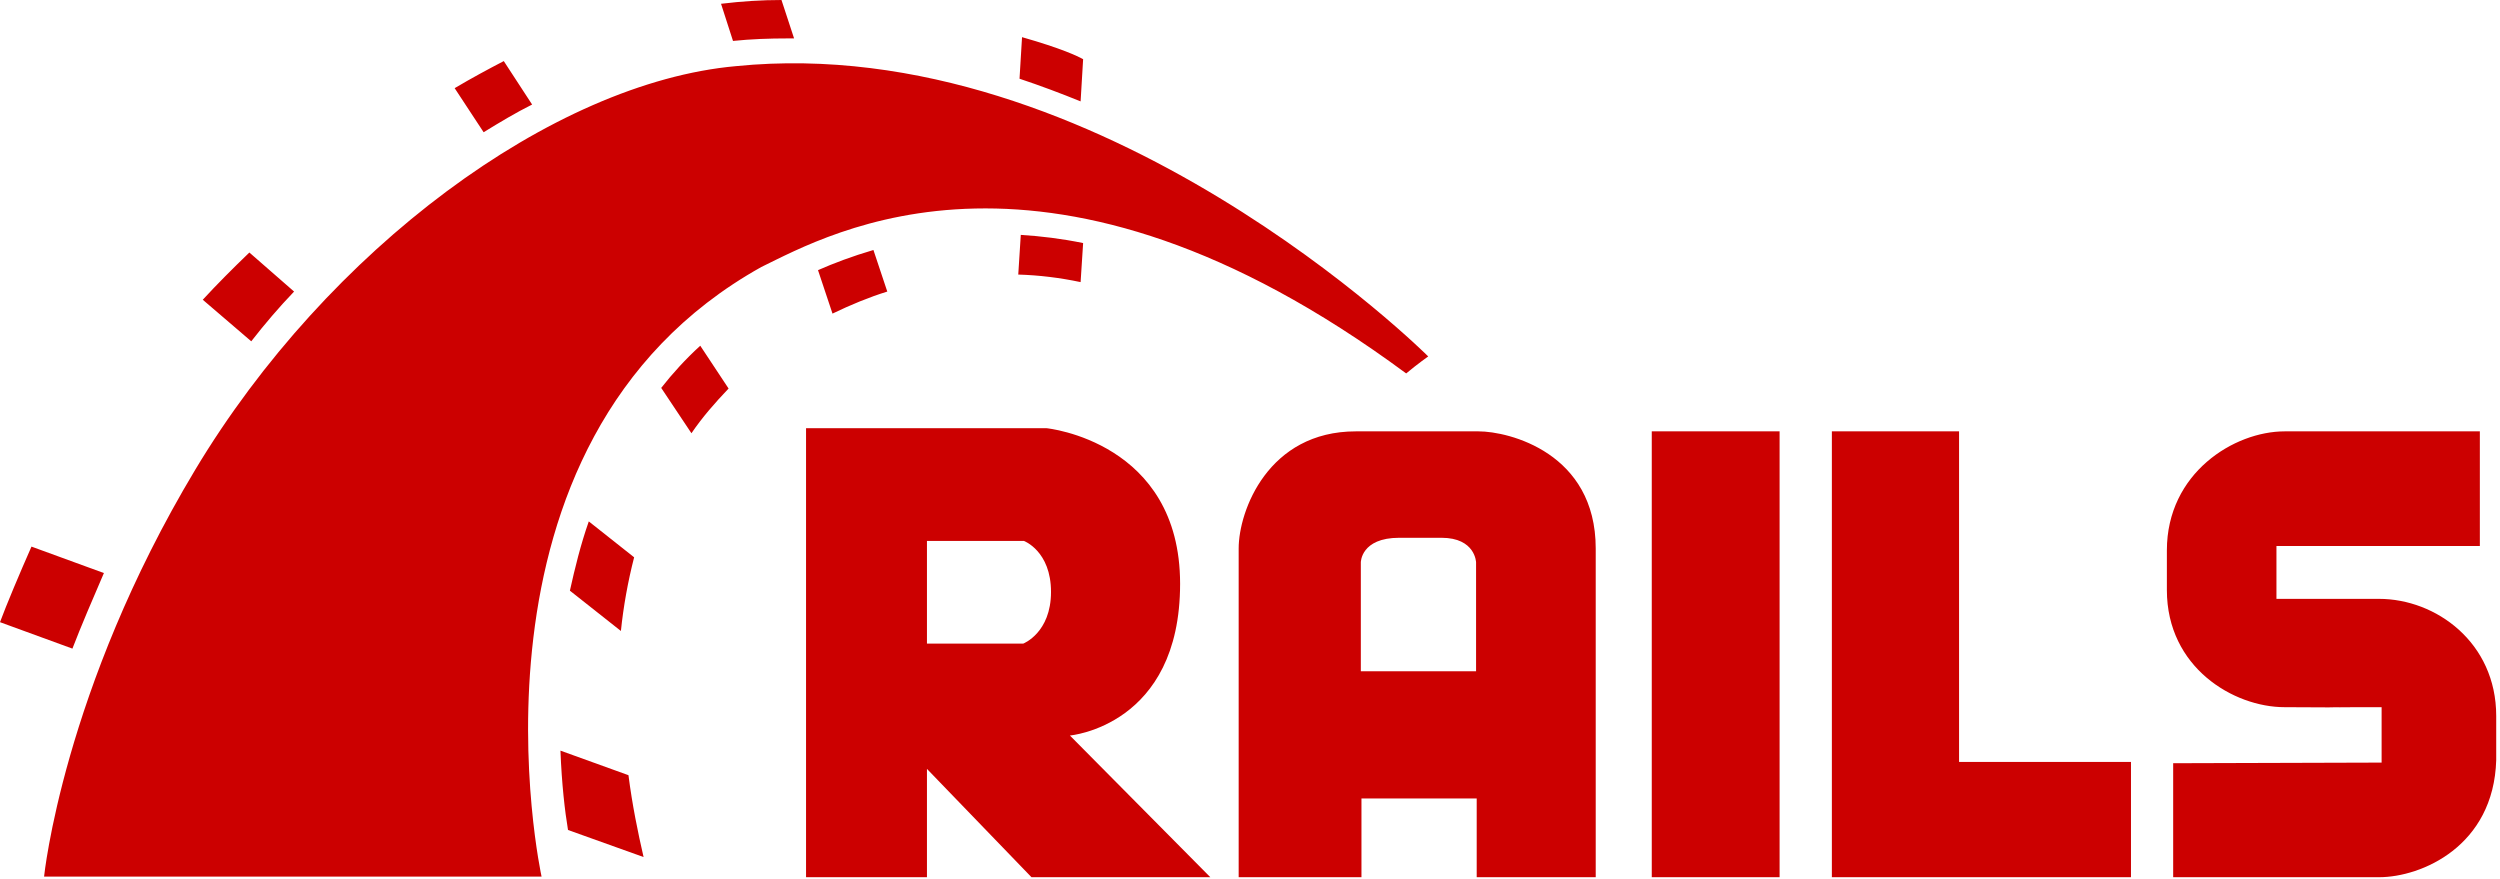
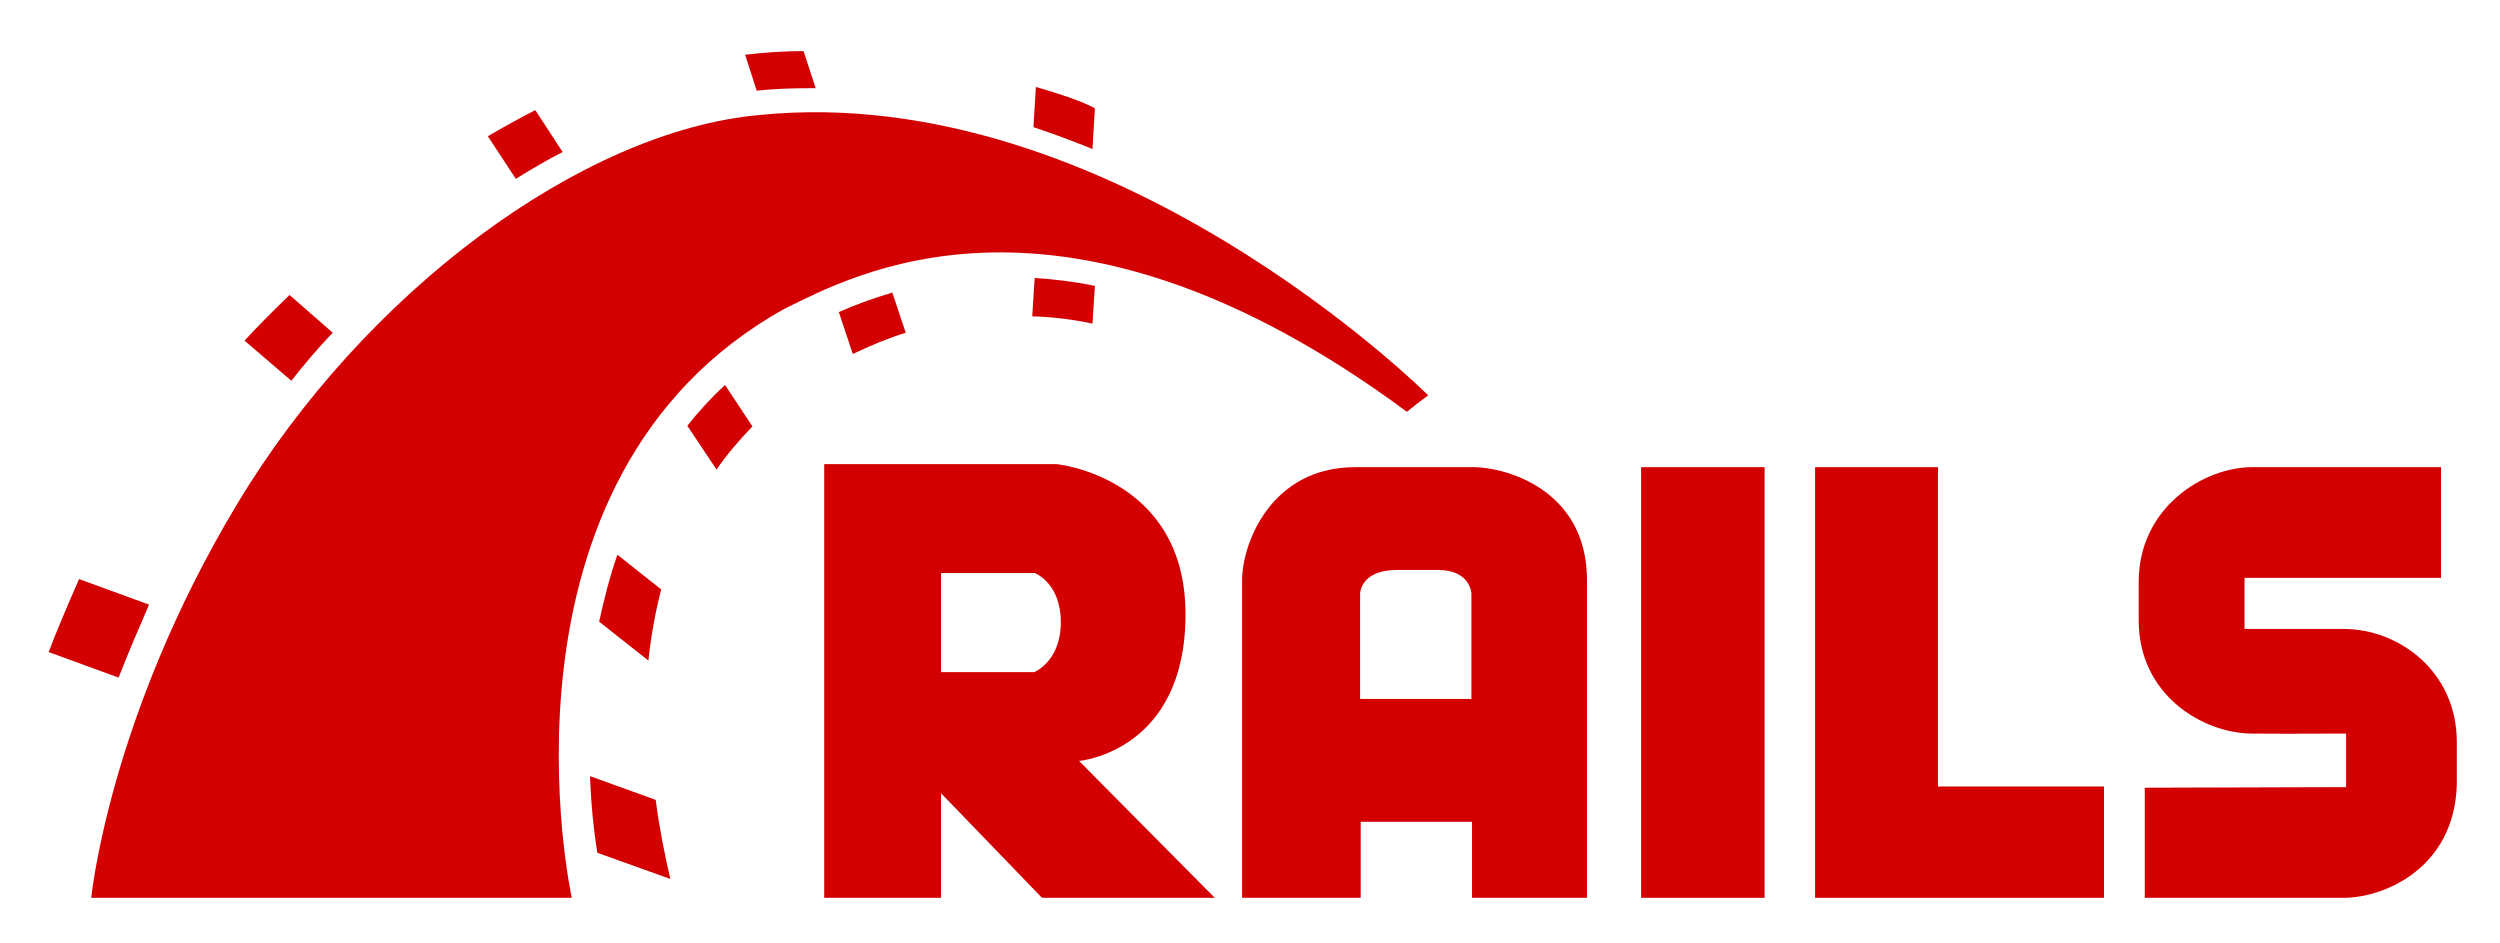
- <svg xmlns="http://www.w3.org/2000/svg" width="512px" height="180px" viewBox="0 0 512 180" version="1.1" preserveAspectRatio="xMidYMid">
-   <g fill="#CC0000">
-     <path d="M219.115,150.634 C219.115,150.634 241.685,148.699 241.685,119.553 C241.685,90.406 214.344,87.698 214.344,87.698 L165.078,87.698 L165.078,179.651 L189.84,179.651 L189.84,157.469 L211.248,179.651 L247.875,179.651 L219.115,150.634 Z M209.572,131.805 L189.84,131.805 L189.84,110.783 L209.701,110.783 C209.701,110.783 215.246,112.846 215.246,121.229 C215.246,129.612 209.572,131.805 209.572,131.805 Z M302.815,88.343 L277.666,88.343 C259.74,88.343 253.679,104.592 253.679,112.33 L253.679,179.651 L278.827,179.651 L278.827,163.53 L302.428,163.53 L302.428,179.651 L326.803,179.651 L326.803,112.33 C326.803,92.727 309.006,88.343 302.815,88.343 Z M302.428,137.479 L278.698,137.479 L278.698,115.168 C278.698,115.168 278.698,110.138 286.565,110.138 L295.206,110.138 C302.17,110.138 302.299,115.168 302.299,115.168 L302.299,137.479 L302.428,137.479 Z M338.281,88.343 L364.461,88.343 L364.461,179.651 L338.281,179.651 L338.281,88.343 Z M401.217,156.05 L401.217,88.343 L375.166,88.343 L375.166,156.05 L375.166,179.651 L401.217,179.651 L436.425,179.651 L436.425,156.05 L401.217,156.05 Z M445.066,156.308 L445.066,179.651 L487.238,179.651 C495.879,179.651 510.71,173.332 511.226,155.663 L511.226,146.636 C511.226,131.547 498.845,122.648 487.238,122.648 L466.217,122.648 L466.217,111.815 L507.873,111.815 L507.873,88.343 L467.893,88.343 C457.576,88.343 443.776,96.854 443.776,112.717 L443.776,120.842 C443.776,136.705 457.447,144.83 467.893,144.83 C496.911,144.959 460.929,144.83 487.754,144.83 L487.754,156.179 L445.066,156.308 Z" />
-     <path d="M9.028,179.522 L110.912,179.522 C110.912,179.522 91.438,90.664 155.921,54.682 C169.979,47.847 214.73,22.311 287.984,76.478 C290.305,74.543 292.498,72.995 292.498,72.995 C292.498,72.995 225.435,6.061 150.763,13.542 C113.233,16.895 67.063,51.071 39.98,96.21 C12.897,141.348 9.028,179.522 9.028,179.522 Z M221.308,20.764 L221.824,12.123 C220.663,11.478 217.439,9.93 209.314,7.609 L208.798,16.121 C213.054,17.54 217.181,19.087 221.308,20.764 Z M209.056,48.105 L208.54,56.23 C212.796,56.359 217.052,56.875 221.308,57.777 L221.824,49.781 C217.439,48.879 213.183,48.363 209.056,48.105 Z M161.338,7.867 L162.628,7.867 L160.048,-7.10542736e-15 C156.05,-7.10542736e-15 151.923,0.258 147.668,0.774 L150.118,8.383 C153.858,7.996 157.598,7.867 161.338,7.867 Z M167.528,55.327 L170.495,64.226 C174.235,62.42 177.975,60.873 181.715,59.712 L178.878,51.2 C174.493,52.49 170.753,53.908 167.528,55.327 Z M108.977,21.409 L103.174,12.51 C99.95,14.186 96.596,15.992 93.114,18.055 L99.047,27.083 C102.4,25.02 105.624,23.085 108.977,21.409 Z M135.416,79.444 L141.606,88.729 C143.798,85.505 146.378,82.539 149.215,79.573 L143.412,70.803 C140.445,73.511 137.737,76.478 135.416,79.444 Z M116.715,120.971 L127.162,129.225 C127.678,124.195 128.58,119.166 129.87,114.136 L120.584,106.785 C118.908,111.557 117.747,116.328 116.715,120.971 Z M60.228,59.712 L51.071,51.716 C47.718,54.94 44.494,58.164 41.527,61.388 L51.458,69.9 C54.166,66.418 57.132,62.936 60.228,59.712 Z M21.28,117.36 L6.448,111.944 C3.998,117.489 1.29,123.938 0,127.42 L14.831,132.836 C16.508,128.451 19.216,122.132 21.28,117.36 Z M114.781,153.729 C115.039,160.564 115.684,166.11 116.328,169.979 L131.805,175.524 C130.644,170.495 129.483,164.82 128.709,158.759 L114.781,153.729 Z" />
+ <svg xmlns="http://www.w3.org/2000/svg" fill="#d30001" viewBox="0 0 411 155">
+   <g>
+     <path d="M242.3 76.8h-19.5c-13.9 0-18.6 12.6-18.6 18.6v52.2h19.5v-12.5H242v12.5h18.9V95.4c0-15.2-13.8-18.6-18.6-18.6Zm-.4 38.1h-18.3V97.6s0-3.9 6.1-3.9h6.7c5.4 0 5.5 3.9 5.5 3.9v17.3Z" />
+     <path d="M194.9 101c0-22.6-21.2-24.7-21.2-24.7h-38.2v71.3h19.2v-17.2l16.6 17.2h28.4l-22.3-22.5s17.5-1.5 17.5-24.1Zm-24.9 9.5h-15.3V94.2h15.4s4.3 1.6 4.3 8.1-4.4 8.2-4.4 8.2Z" />
+     <path d="M379.374 120.643c.333.002.446.002 0 0Z" />
+     <path d="M385.3 103.4H369V95h32.3V76.8h-31c-8 0-18.7 6.6-18.7 18.9v6.3c0 12.3 10.6 18.6 18.7 18.6 5.868.026 8.304.039 9.074.043-1.298-.008-5.906-.043 6.326-.043v8.8l-33.1.1v18.1h32.7c6.7 0 18.2-4.9 18.6-18.6v-7c0-11.7-9.6-18.6-18.6-18.6Z" />
+     <path d="M269.8 76.8h20.3v70.8h-20.3z" />
+     <path d="M318.6 76.8h-20.2v70.8h47.5v-18.3h-27.3V76.8z" />
+   </g>
+   <g>
+     <path d="M180 17.8c-.9-.5-3.4-1.7-9.7-3.5l-.4 6.6c3.3 1.1 6.5 2.3 9.7 3.6l.4-6.7Z" />
+     <path d="M124.9 18.9c-29.2 2.6-65 29.1-86 64.1S15 147.6 15 147.6h79s-15.1-68.9 34.9-96.8c10.9-5.3 45.6-25.1 102.4 16.9 1.8-1.5 3.5-2.7 3.5-2.7s-52-51.9-109.9-46.1Z" />
+     <path d="m54.7 54.7-7.1-6.2c-2.6 2.5-5.1 5-7.4 7.5l7.7 6.6c2.1-2.7 4.4-5.4 6.8-7.9Z" />
+     <path d="M92.5 25 88 18.1c-2.5 1.3-5.1 2.7-7.8 4.3l4.6 7c2.6-1.6 5.1-3.1 7.7-4.4Z" />
+     <path d="M24.5 99.4 13 95.2c-1.9 4.3-4 9.3-5 12l11.5 4.2c1.3-3.4 3.4-8.3 5-12Z" />
+     <path d="M133.1 14.5h1l-2-6.1c-3.1 0-6.3.2-9.6.6l1.9 5.9c2.9-.3 5.8-.4 8.7-.4Z" />
+     <path d="M97 127.6c.2 5.3.7 9.6 1.2 12.6l12 4.3c-.9-3.9-1.8-8.3-2.4-13L97 127.6Z" />
+     <path d="m137.9 51.3 2.3 6.9c2.9-1.4 5.8-2.6 8.7-3.5l-2.2-6.6c-3.4 1-6.3 2.1-8.8 3.2Z" />
+     <path d="M169.7 52c3.3.1 6.6.5 9.9 1.2l.4-6.2c-3.4-.7-6.7-1.1-9.9-1.3l-.4 6.3Z" />
+     <path d="M101.5 91.2c-1.3 3.7-2.2 7.4-3 11l8.1 6.4c.4-3.9 1.1-7.8 2.1-11.7l-7.2-5.7Z" />
+     <path d="m113 70 4.8 7.2c1.7-2.5 3.7-4.8 5.9-7.1l-4.5-6.8c-2.3 2.1-4.4 4.4-6.2 6.7Z" />
  </g>
</svg>
